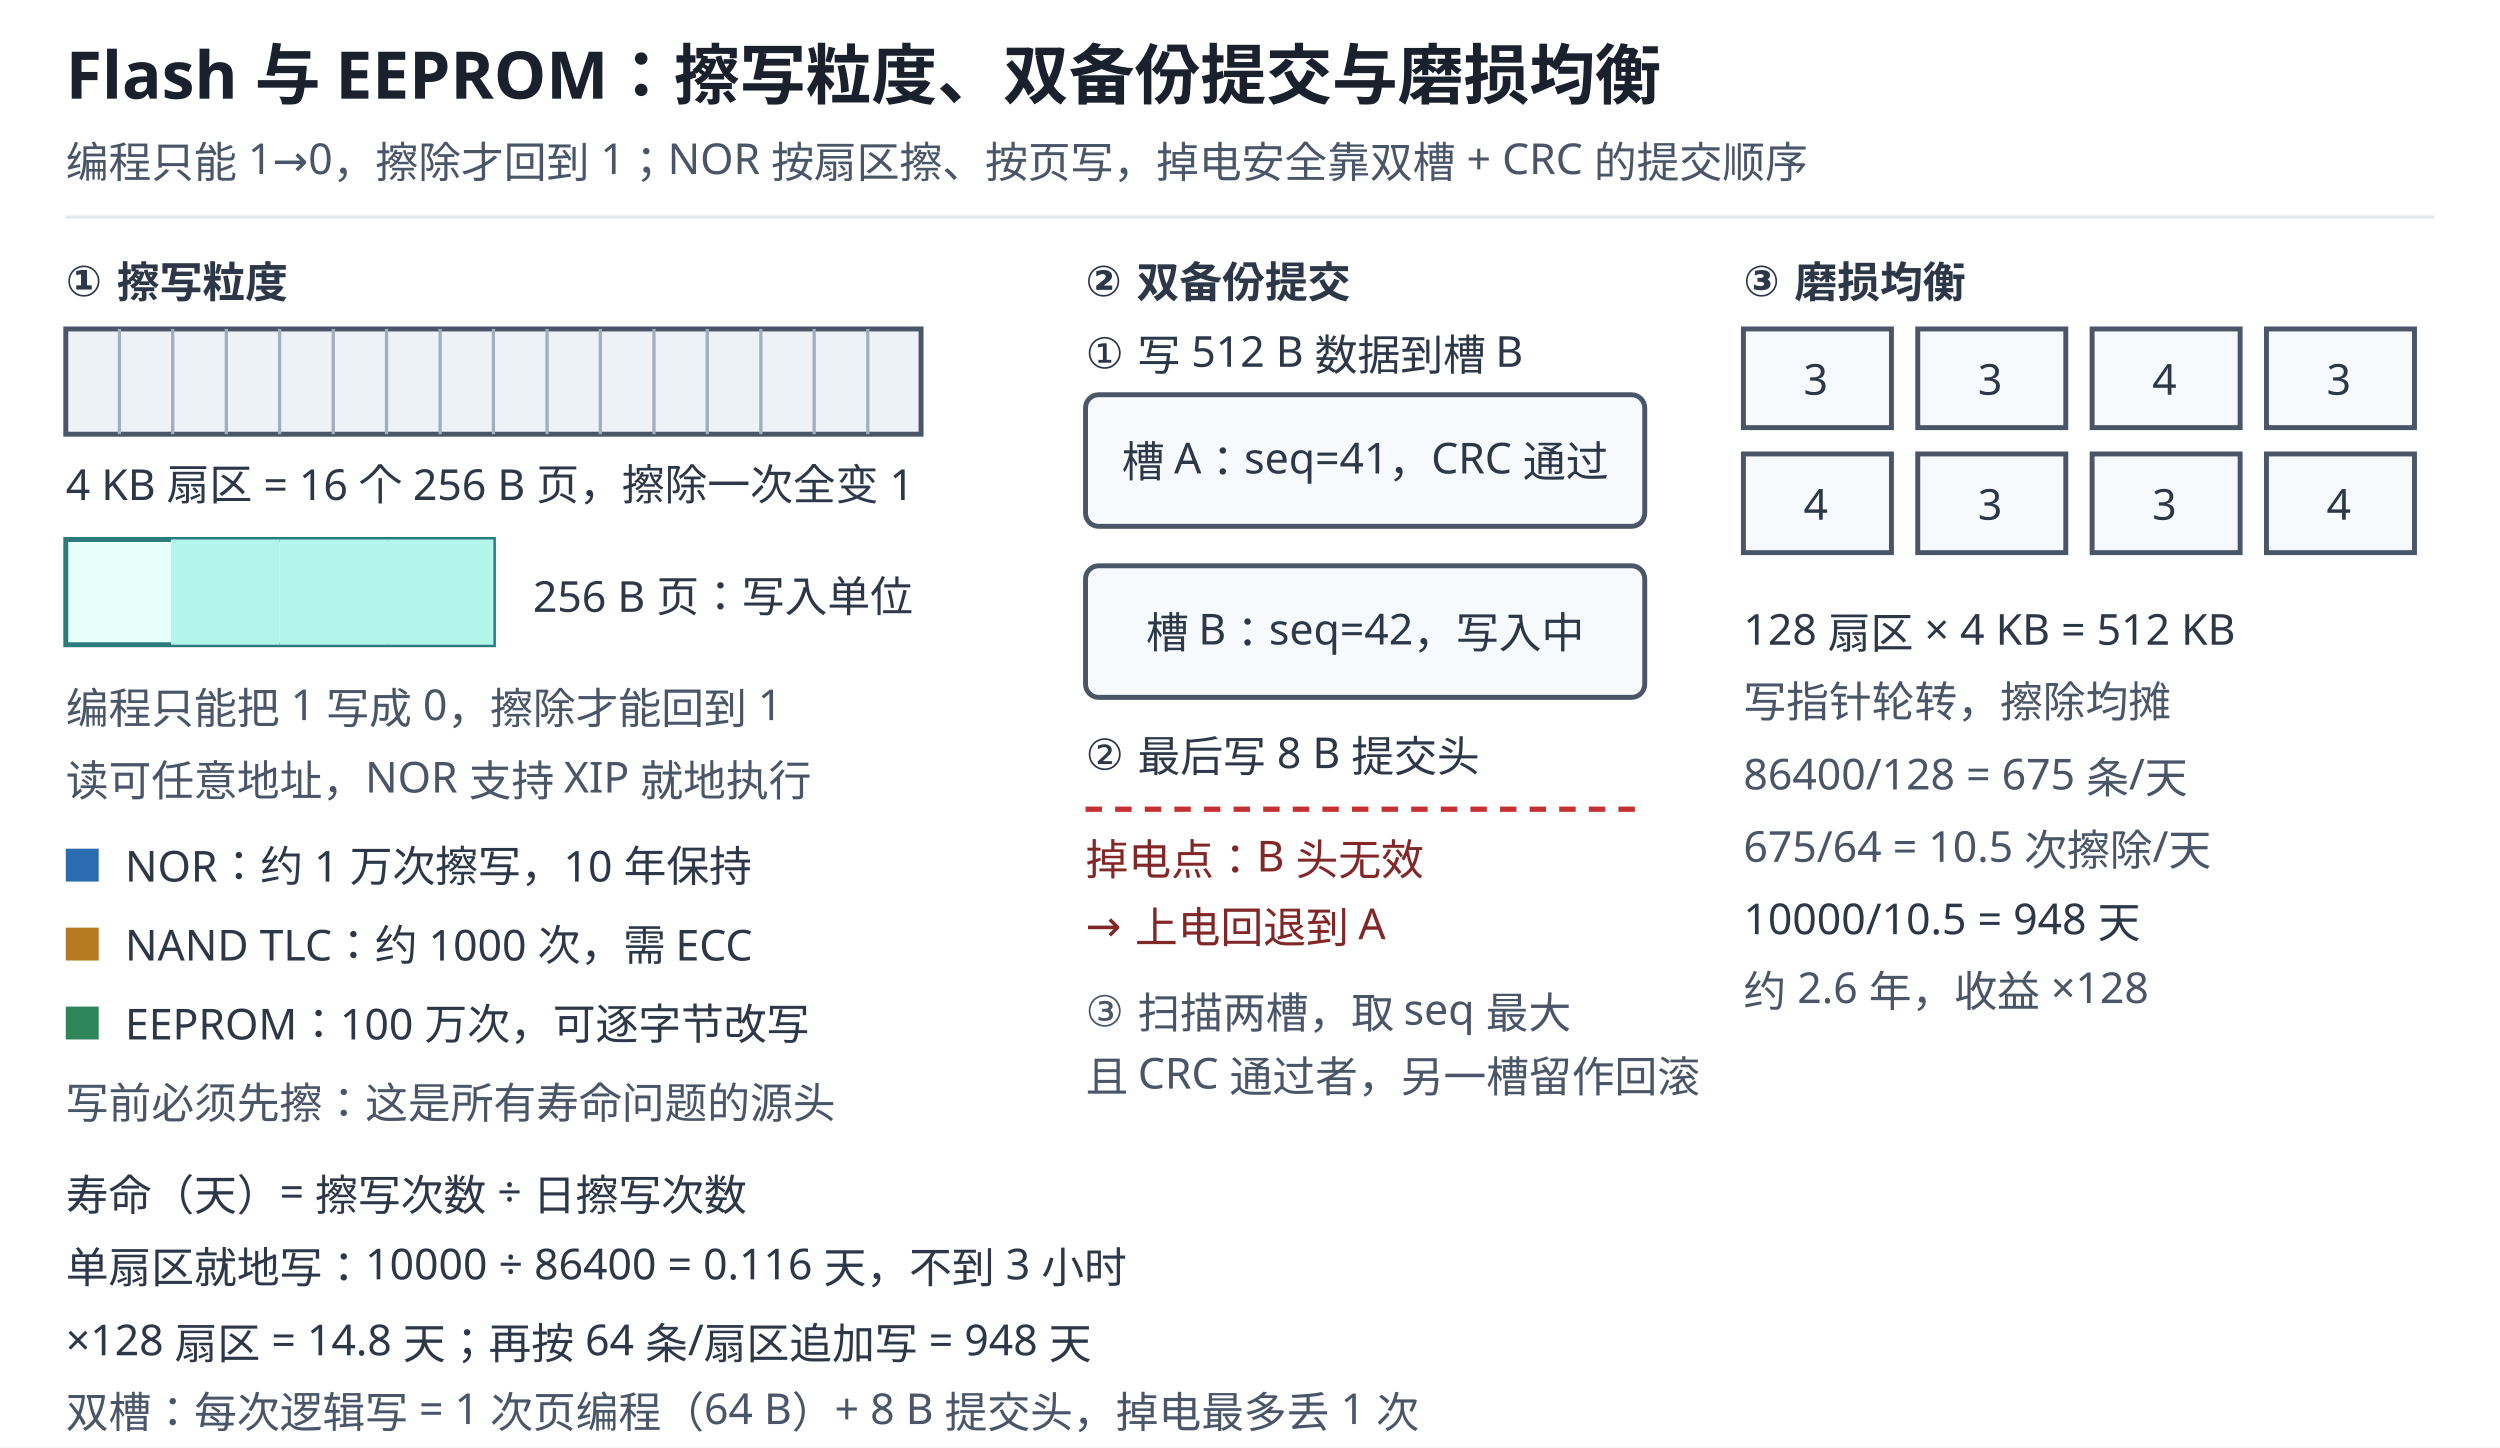
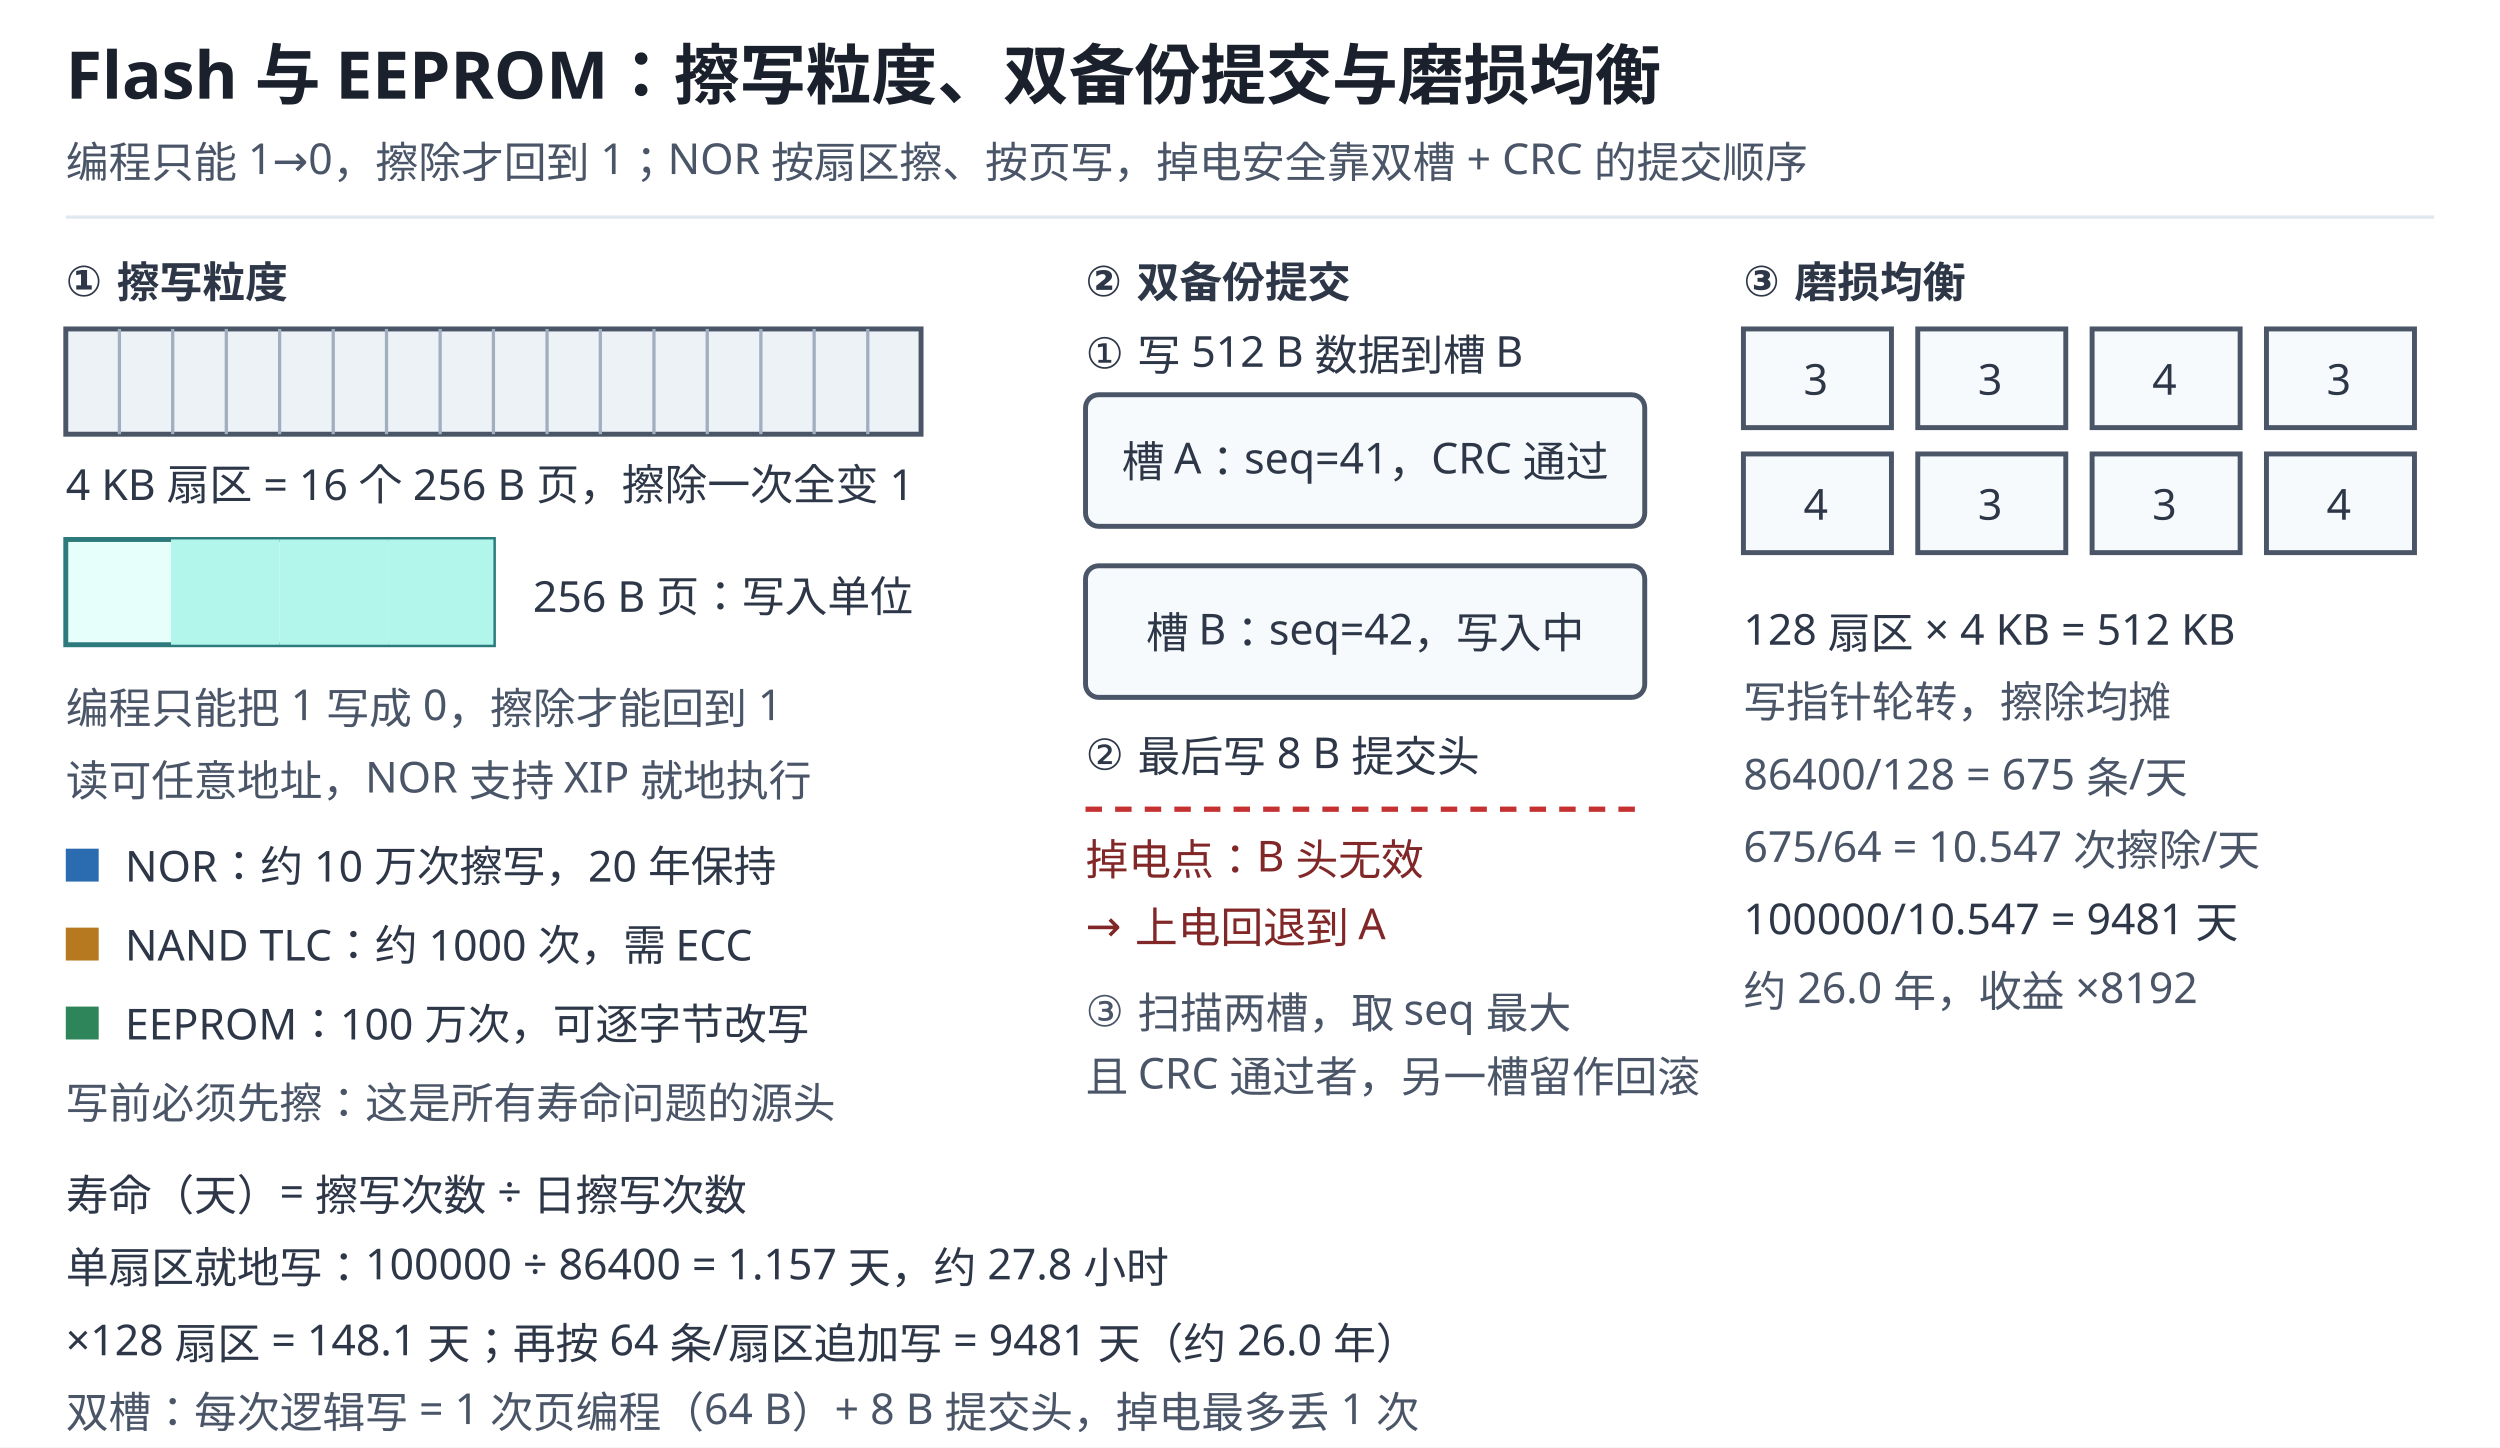
<svg xmlns="http://www.w3.org/2000/svg" viewBox="0 0 760 440">
  <g font-family="'Noto Sans SC','Microsoft YaHei',sans-serif">
    <rect width="760" height="440" fill="#ffffff" />
    <text x="20" y="30" font-size="20" font-weight="700" fill="#1a202c">Flash 与 EEPROM：擦写粒度、双备份提交与磨损均衡</text>
    <text x="20" y="54" font-size="13" fill="#4a5568">编程只能 1→0，擦除才回到 1；NOR 按扇区擦、按页写，掉电安全靠双槽 + CRC 的提交顺序</text>
    <line x1="20" y1="66" x2="740" y2="66" stroke="#e2e8f0" />
    <text x="20" y="90" font-size="13" font-weight="600" fill="#2d3748">① 擦写粒度</text>
    <text x="330" y="90" font-size="13" font-weight="600" fill="#2d3748">② 双备份提交</text>
    <text x="530" y="90" font-size="13" font-weight="600" fill="#2d3748">③ 磨损均衡</text>
    <rect x="20" y="100" width="260" height="32" fill="#edf2f7" stroke="#4a5568" stroke-width="1.5" />
    <line x1="36.3" y1="100" x2="36.3" y2="132" stroke="#a0aec0" />
    <line x1="52.5" y1="100" x2="52.5" y2="132" stroke="#a0aec0" />
    <line x1="68.8" y1="100" x2="68.8" y2="132" stroke="#a0aec0" />
    <line x1="85" y1="100" x2="85" y2="132" stroke="#a0aec0" />
    <line x1="101.3" y1="100" x2="101.3" y2="132" stroke="#a0aec0" />
    <line x1="117.5" y1="100" x2="117.5" y2="132" stroke="#a0aec0" />
    <line x1="133.8" y1="100" x2="133.8" y2="132" stroke="#a0aec0" />
    <line x1="150" y1="100" x2="150" y2="132" stroke="#a0aec0" />
    <line x1="166.3" y1="100" x2="166.3" y2="132" stroke="#a0aec0" />
    <line x1="182.5" y1="100" x2="182.5" y2="132" stroke="#a0aec0" />
    <line x1="198.8" y1="100" x2="198.8" y2="132" stroke="#a0aec0" />
    <line x1="215" y1="100" x2="215" y2="132" stroke="#a0aec0" />
    <line x1="231.3" y1="100" x2="231.3" y2="132" stroke="#a0aec0" />
    <line x1="247.5" y1="100" x2="247.5" y2="132" stroke="#a0aec0" />
    <line x1="263.8" y1="100" x2="263.8" y2="132" stroke="#a0aec0" />
    <text x="20" y="152" font-size="13" fill="#2d3748">4 KB 扇区 = 16 个 256 B 页，擦除一次全变 1</text>
    <rect x="20" y="164" width="130" height="32" fill="#e6fffa" stroke="#2c7a7b" stroke-width="1.5" />
    <rect x="52" y="164" width="33" height="32" fill="#b2f5ea" />
    <rect x="85" y="164" width="33" height="32" fill="#b2f5ea" />
    <rect x="118" y="164" width="32" height="32" fill="#b2f5ea" />
    <text x="162" y="186" font-size="13" fill="#2d3748">256 B 页：写入单位</text>
    <text x="20" y="220" font-size="13" fill="#4a5568">编程只能把 1 写成 0，擦除才能回到 1</text>
    <text x="20" y="242" font-size="13" fill="#4a5568">读可任意地址，NOR 支持 XIP 就地执行</text>
    <rect x="20" y="258" width="10" height="10" fill="#2b6cb0" />
-     <text x="38" y="268" font-size="13" fill="#2d3748">NOR：约 1 万次擦写，10 年保持</text>
+     <text x="38" y="268" font-size="13" fill="#2d3748">NOR：约 10 万次擦写，20 年保持</text>
    <rect x="20" y="282" width="10" height="10" fill="#b7791f" />
    <text x="38" y="292" font-size="13" fill="#2d3748">NAND TLC：约 1000 次，需 ECC</text>
    <rect x="20" y="306" width="10" height="10" fill="#2f855a" />
    <text x="38" y="316" font-size="13" fill="#2d3748">EEPROM：100 万次，可逐字节改写</text>
    <text x="20" y="340" font-size="13" fill="#4a5568">写前必须先擦：这是所有寿命问题的源头</text>
    <text x="330" y="112" font-size="13" fill="#2d3748">① 写 512 B 数据到槽 B</text>
    <rect x="330" y="120" width="170" height="40" rx="4" fill="#f7fafc" stroke="#4a5568" stroke-width="1.5" />
    <text x="415" y="145" font-size="13" fill="#2d3748" text-anchor="middle">槽 A：seq=41，CRC 通过</text>
    <rect x="330" y="172" width="170" height="40" rx="4" fill="#f7fafc" stroke="#4a5568" stroke-width="1.5" />
    <text x="415" y="197" font-size="13" fill="#2d3748" text-anchor="middle">槽 B：seq=42，写入中</text>
    <text x="330" y="234" font-size="13" fill="#2d3748">② 最后写 8 B 提交头</text>
    <line x1="330" y1="246" x2="500" y2="246" stroke="#c53030" stroke-width="1.6" stroke-dasharray="5 4" />
    <text x="330" y="266" font-size="13" fill="#822727">掉电点：B 头无效</text>
    <text x="330" y="286" font-size="13" fill="#822727">→ 上电回退到 A</text>
    <text x="330" y="312" font-size="13" fill="#4a5568">③ 扫描两槽，取 seq 最大</text>
    <text x="330" y="332" font-size="13" fill="#4a5568">且 CRC 通过者，另一槽留作回滚</text>
    <rect x="530" y="100" width="45" height="30" fill="#f7fafc" stroke="#4a5568" stroke-width="1.5" />
    <text x="552" y="120" font-size="13" fill="#2d3748" text-anchor="middle">3</text>
    <rect x="583" y="100" width="45" height="30" fill="#f7fafc" stroke="#4a5568" stroke-width="1.5" />
    <text x="605" y="120" font-size="13" fill="#2d3748" text-anchor="middle">3</text>
    <rect x="636" y="100" width="45" height="30" fill="#f7fafc" stroke="#4a5568" stroke-width="1.5" />
    <text x="658" y="120" font-size="13" fill="#2d3748" text-anchor="middle">4</text>
    <rect x="689" y="100" width="45" height="30" fill="#f7fafc" stroke="#4a5568" stroke-width="1.5" />
    <text x="711" y="120" font-size="13" fill="#2d3748" text-anchor="middle">3</text>
    <rect x="530" y="138" width="45" height="30" fill="#f7fafc" stroke="#4a5568" stroke-width="1.5" />
    <text x="552" y="158" font-size="13" fill="#2d3748" text-anchor="middle">4</text>
    <rect x="583" y="138" width="45" height="30" fill="#f7fafc" stroke="#4a5568" stroke-width="1.5" />
    <text x="605" y="158" font-size="13" fill="#2d3748" text-anchor="middle">3</text>
    <rect x="636" y="138" width="45" height="30" fill="#f7fafc" stroke="#4a5568" stroke-width="1.5" />
    <text x="658" y="158" font-size="13" fill="#2d3748" text-anchor="middle">3</text>
    <rect x="689" y="138" width="45" height="30" fill="#f7fafc" stroke="#4a5568" stroke-width="1.5" />
    <text x="711" y="158" font-size="13" fill="#2d3748" text-anchor="middle">4</text>
    <text x="530" y="196" font-size="13" fill="#2d3748">128 扇区 × 4 KB = 512 KB</text>
    <text x="530" y="218" font-size="13" fill="#4a5568">写指针轮转，擦除均摊</text>
    <text x="530" y="240" font-size="13" fill="#4a5568">86400/128 = 675 条/天</text>
-     <text x="530" y="262" font-size="13" fill="#4a5568">675/64 = 10.5 次擦除/天</text>
-     <text x="530" y="284" font-size="13" fill="#2d3748">10000/10.5 = 948 天</text>
-     <text x="530" y="306" font-size="13" fill="#4a5568">约 2.6 年，收益 ×128</text>
+     <text x="530" y="262" font-size="13" fill="#4a5568">675/64 = 10.547 次擦除/天</text>
+     <text x="530" y="284" font-size="13" fill="#2d3748">100000/10.547 = 9481 天</text>
+     <text x="530" y="306" font-size="13" fill="#4a5568">约 26.0 年，收益 ×8192</text>
    <text x="20" y="368" font-size="13" fill="#2d3748">寿命（天）= 擦写次数 ÷ 日擦写次数</text>
-     <text x="20" y="390" font-size="13" fill="#2d3748">单扇区就地写：10000 ÷ 86400 = 0.116 天，不到 3 小时</text>
-     <text x="20" y="412" font-size="13" fill="#2d3748">×128 扇区 = 14.8 天；再按 64 条/扇区追加写 = 948 天</text>
+     <text x="20" y="390" font-size="13" fill="#2d3748">单扇区就地写：100000 ÷ 86400 = 1.157 天，约 27.8 小时</text>
+     <text x="20" y="412" font-size="13" fill="#2d3748">×128 扇区 = 148.1 天；再按 64 条/扇区追加写 = 9481 天（约 26.0 年）</text>
    <text x="20" y="434" font-size="13" fill="#4a5568">双槽：每次逻辑写 = 1 次页编程（64 B）+ 8 B 提交头，掉电最多丢 1 次</text>
  </g>
</svg>
